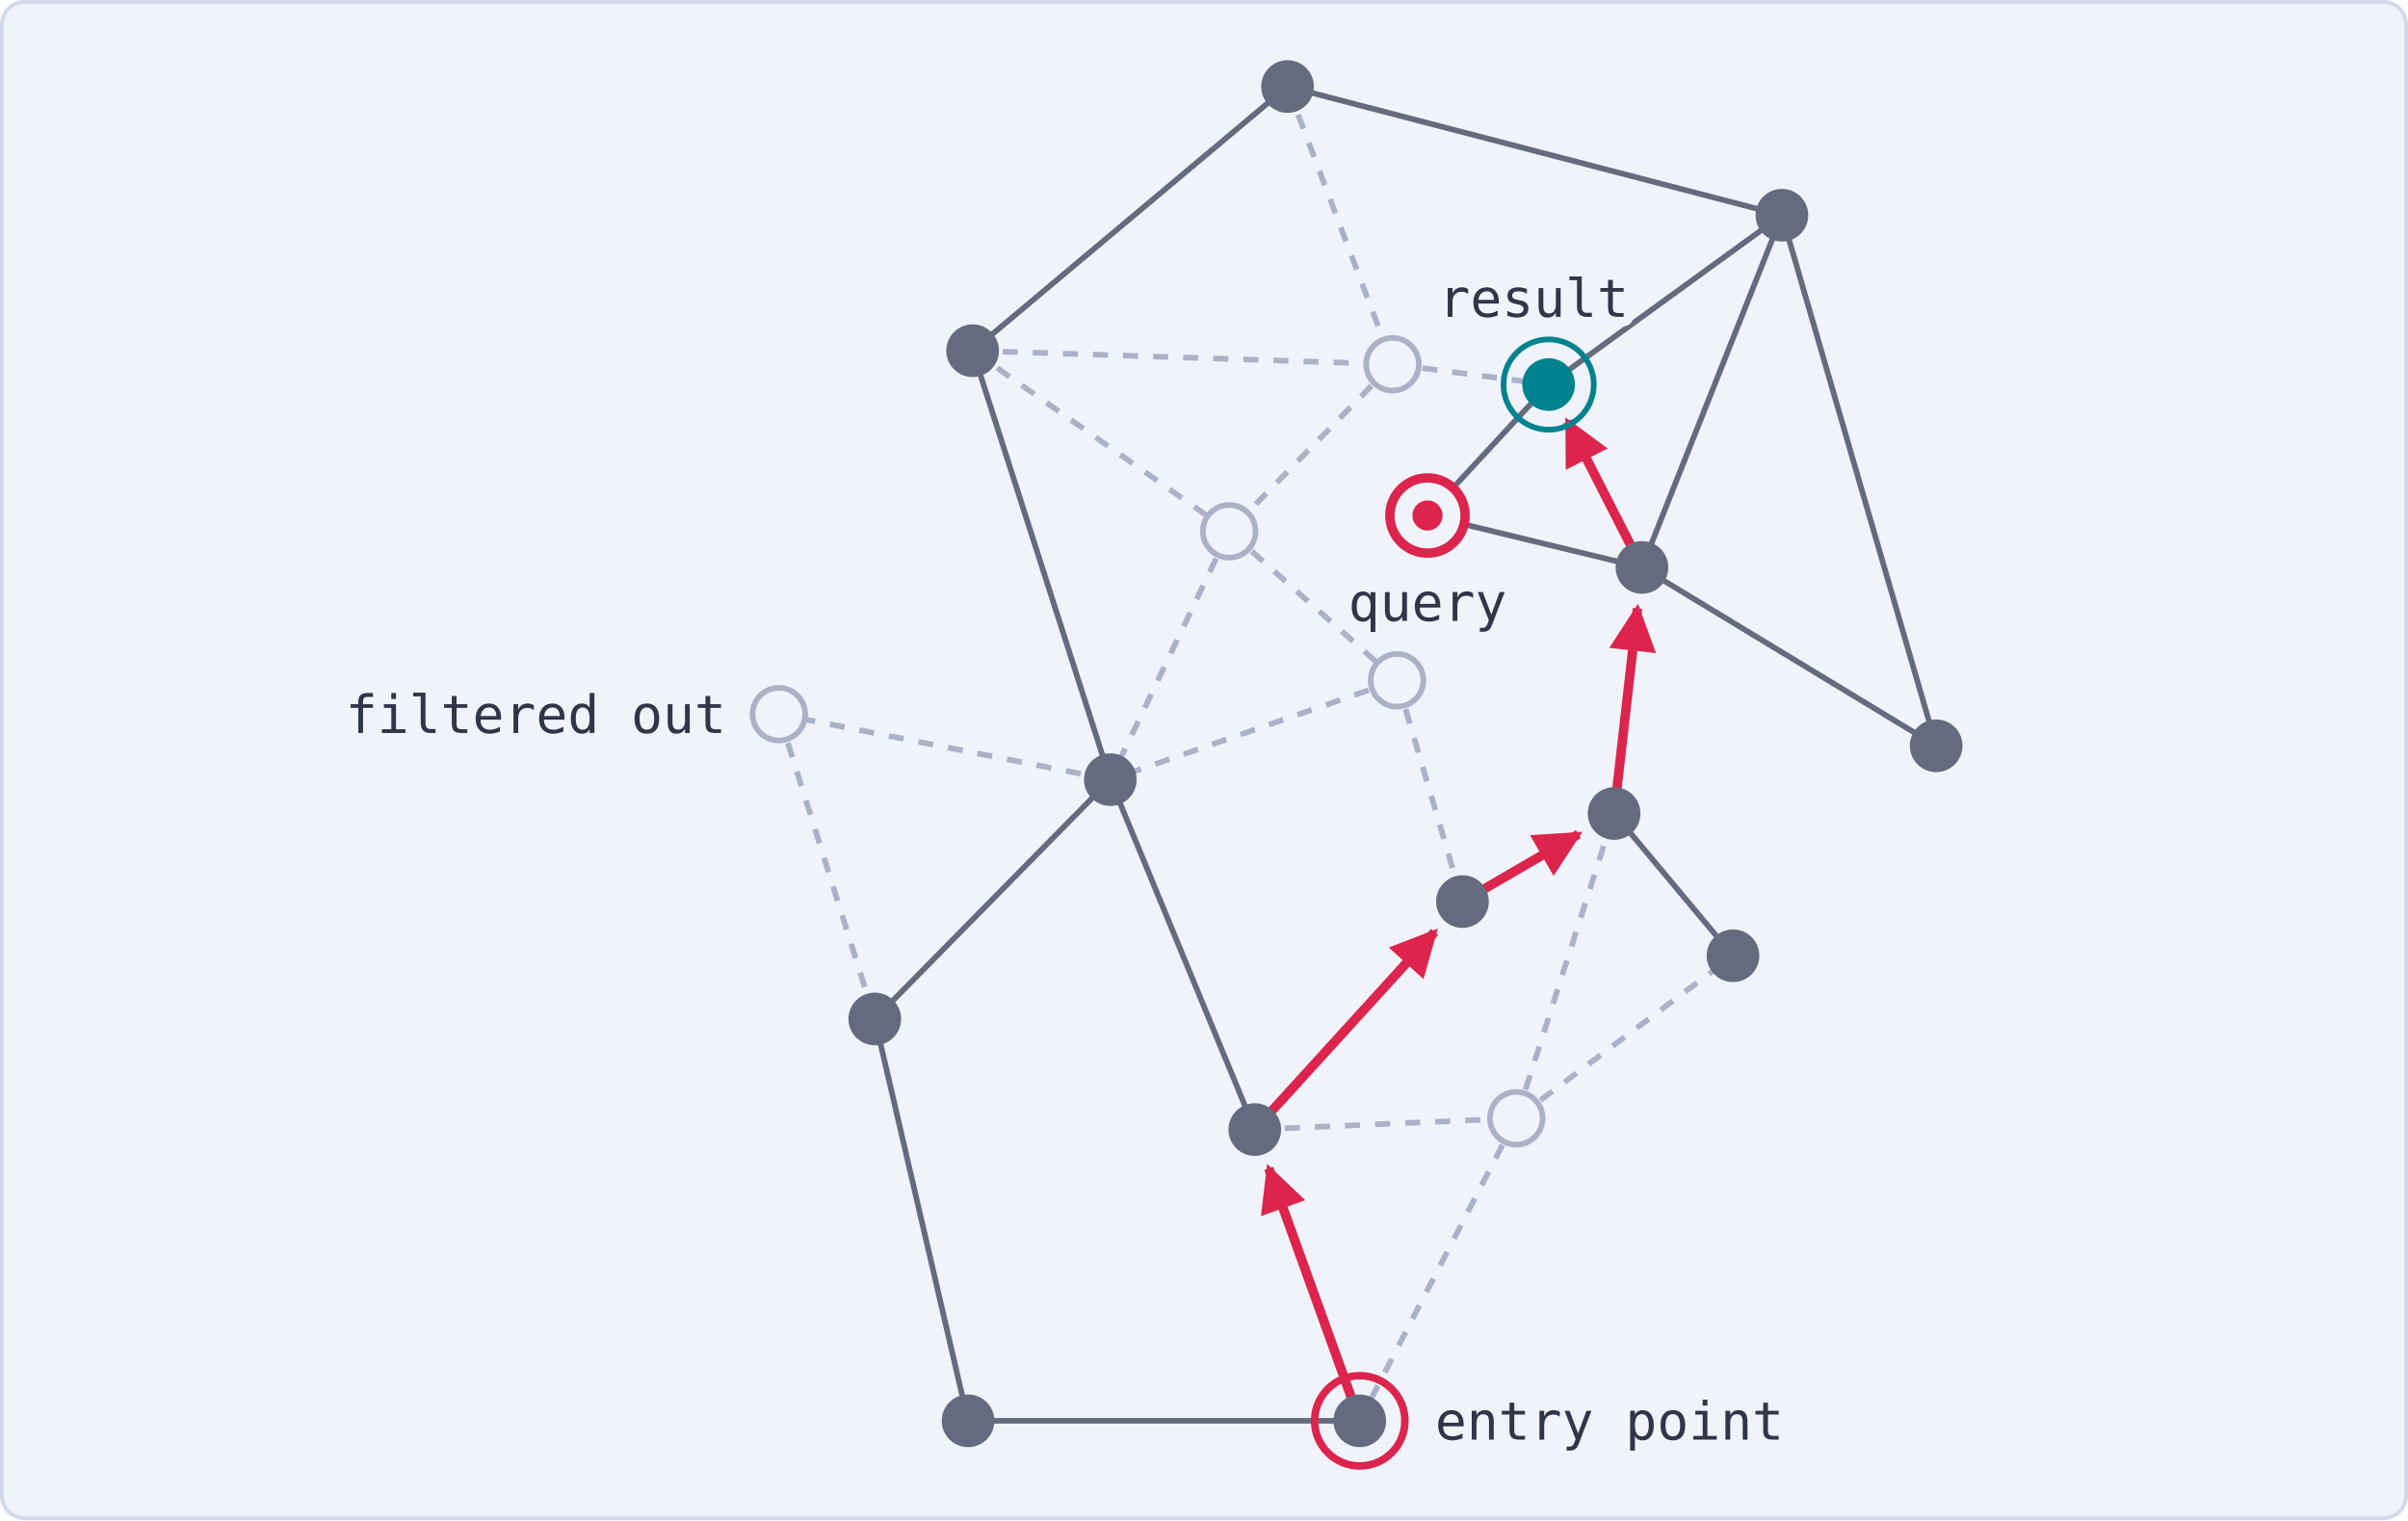
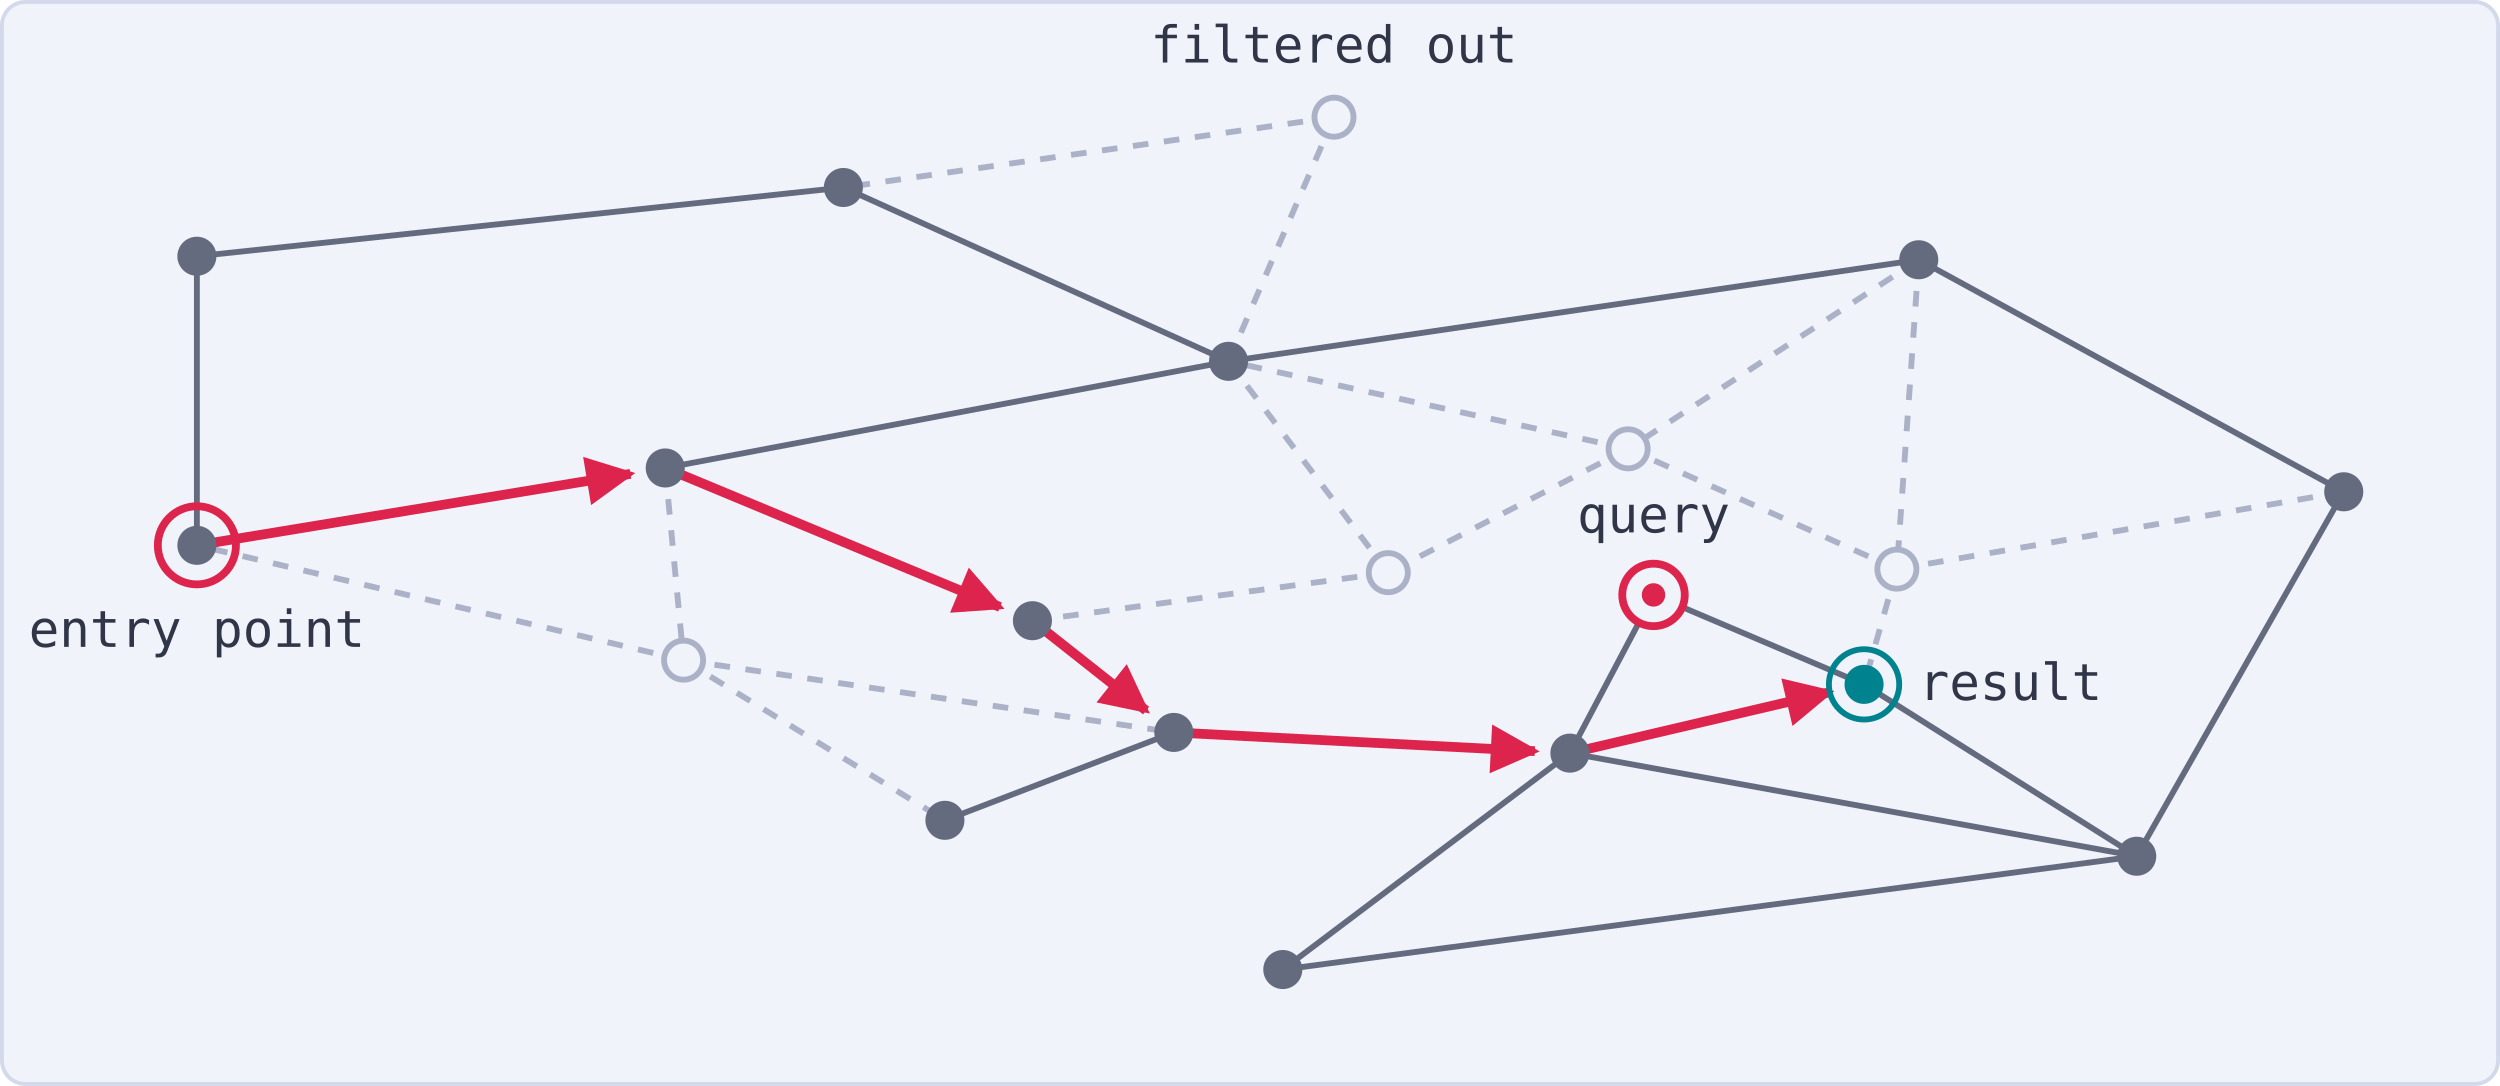
- <svg xmlns="http://www.w3.org/2000/svg" viewBox="0 0 640 404" role="img" aria-labelledby="description">
+ <svg xmlns="http://www.w3.org/2000/svg" viewBox="0 0 640 278" role="img" aria-labelledby="description">
  <defs>
    <marker id="arrow" viewBox="0 0 10 10" refX="9" refY="5" markerWidth="6" markerHeight="6" orient="auto-start-reverse">
      <path d="M0 0 L10 5 L0 10 Z" fill="#656b7f" />
    </marker>
    <marker id="arrow-accent" viewBox="0 0 10 10" refX="9" refY="5" markerWidth="5" markerHeight="5" orient="auto-start-reverse">
      <path d="M0 0 L10 5 L0 10 Z" fill="#dc244c" />
    </marker>
  </defs>
-   <rect x="0.5" y="0.5" width="639" height="403" rx="6" fill="#f0f3fa" stroke="#d3d9eb" stroke-width="1" />
+   <rect x="0.5" y="0.5" width="639" height="277" rx="6" fill="#f0f3fa" stroke="#d3d9eb" stroke-width="1" />
  <g font-family="'Geist Mono', ui-monospace, SFMono-Regular, Menlo, Consolas, monospace">
-     <line x1="342.2" y1="23" x2="473.6" y2="57.2" stroke="#656b7f" stroke-width="1.5" />
-     <line x1="342.2" y1="23" x2="258.5" y2="93.2" stroke="#656b7f" stroke-width="1.5" />
-     <line x1="342.2" y1="23" x2="370.1" y2="96.8" stroke="#abb1c7" stroke-width="1.5" stroke-dasharray="4 4" />
-     <line x1="473.6" y1="57.2" x2="411.6" y2="102.2" stroke="#656b7f" stroke-width="1.5" />
-     <line x1="473.6" y1="57.2" x2="436.4" y2="150.8" stroke="#656b7f" stroke-width="1.5" />
-     <line x1="473.6" y1="57.2" x2="514.6" y2="198.2" stroke="#656b7f" stroke-width="1.5" />
-     <line x1="258.5" y1="93.2" x2="295.1" y2="207.2" stroke="#656b7f" stroke-width="1.5" />
-     <line x1="258.5" y1="93.2" x2="326.7" y2="141.2" stroke="#abb1c7" stroke-width="1.5" stroke-dasharray="4 4" />
-     <line x1="258.5" y1="93.2" x2="370.1" y2="96.8" stroke="#abb1c7" stroke-width="1.5" stroke-dasharray="4 4" />
-     <line x1="370.1" y1="96.8" x2="411.6" y2="102.2" stroke="#abb1c7" stroke-width="1.5" stroke-dasharray="4 4" />
-     <line x1="370.1" y1="96.8" x2="326.7" y2="141.2" stroke="#abb1c7" stroke-width="1.5" stroke-dasharray="4 4" />
-     <line x1="326.7" y1="141.2" x2="371.3" y2="180.8" stroke="#abb1c7" stroke-width="1.5" stroke-dasharray="4 4" />
-     <line x1="371.3" y1="180.8" x2="295.1" y2="207.2" stroke="#abb1c7" stroke-width="1.5" stroke-dasharray="4 4" />
-     <line x1="371.3" y1="180.8" x2="388.7" y2="239.6" stroke="#abb1c7" stroke-width="1.5" stroke-dasharray="4 4" />
-     <line x1="295.1" y1="207.2" x2="207" y2="189.8" stroke="#abb1c7" stroke-width="1.5" stroke-dasharray="4 4" />
-     <line x1="207" y1="189.8" x2="232.5" y2="270.8" stroke="#abb1c7" stroke-width="1.5" stroke-dasharray="4 4" />
-     <line x1="295.1" y1="207.2" x2="232.5" y2="270.8" stroke="#656b7f" stroke-width="1.5" />
-     <line x1="295.1" y1="207.2" x2="333.5" y2="300.2" stroke="#656b7f" stroke-width="1.5" />
-     <line x1="232.5" y1="270.8" x2="257.3" y2="377.6" stroke="#656b7f" stroke-width="1.5" />
-     <line x1="257.3" y1="377.6" x2="361.4" y2="377.6" stroke="#656b7f" stroke-width="1.5" />
-     <line x1="429" y1="216.2" x2="460.6" y2="254" stroke="#656b7f" stroke-width="1.5" />
-     <line x1="436.4" y1="150.8" x2="514.6" y2="198.2" stroke="#656b7f" stroke-width="1.5" />
-     <line x1="333.5" y1="300.2" x2="403" y2="297.2" stroke="#abb1c7" stroke-width="1.5" stroke-dasharray="4 4" />
-     <line x1="403" y1="297.2" x2="429" y2="216.2" stroke="#abb1c7" stroke-width="1.5" stroke-dasharray="4 4" />
-     <line x1="403" y1="297.2" x2="460.6" y2="254" stroke="#abb1c7" stroke-width="1.5" stroke-dasharray="4 4" />
-     <line x1="403" y1="297.2" x2="361.4" y2="377.6" stroke="#abb1c7" stroke-width="1.5" stroke-dasharray="4 4" />
-     <line x1="326.7" y1="141.2" x2="295.1" y2="207.2" stroke="#abb1c7" stroke-width="1.5" stroke-dasharray="4 4" />
-     <line x1="411.6" y1="102.2" x2="379.4" y2="137" stroke="#656b7f" stroke-width="1.5" />
-     <line x1="379.4" y1="137" x2="436.4" y2="150.8" stroke="#656b7f" stroke-width="1.5" />
-     <path d="M361.4 377.6 L337.2 310.5" fill="none" stroke="#dc244c" stroke-width="2.5" marker-end="url(#arrow-accent)" />
-     <path d="M333.5 300.2 L381.3 247.7" fill="none" stroke="#dc244c" stroke-width="2.5" marker-end="url(#arrow-accent)" />
-     <path d="M388.7 239.6 L419.5 221.7" fill="none" stroke="#dc244c" stroke-width="2.5" marker-end="url(#arrow-accent)" />
-     <path d="M429.0 216.2 L435.2 161.7" fill="none" stroke="#dc244c" stroke-width="2.5" marker-end="url(#arrow-accent)" />
-     <path d="M436.4 150.8 L416.6 112.0" fill="none" stroke="#dc244c" stroke-width="2.5" marker-end="url(#arrow-accent)" />
-     <circle cx="342.2" cy="23" r="7" fill="#656b7f" />
-     <circle cx="473.6" cy="57.2" r="7" fill="#656b7f" />
-     <circle cx="258.5" cy="93.2" r="7" fill="#656b7f" />
-     <circle cx="370.1" cy="96.8" r="7" fill="#f0f3fa" stroke="#abb1c7" stroke-width="1.5" />
-     <circle cx="411.6" cy="102.2" r="7" fill="#00838f" />
-     <circle cx="411.6" cy="102.2" r="12" fill="none" stroke="#00838f" stroke-width="1.5" />
-     <circle cx="326.7" cy="141.2" r="7" fill="#f0f3fa" stroke="#abb1c7" stroke-width="1.5" />
-     <circle cx="436.4" cy="150.8" r="7" fill="#656b7f" />
-     <circle cx="371.3" cy="180.8" r="7" fill="#f0f3fa" stroke="#abb1c7" stroke-width="1.5" />
-     <circle cx="514.6" cy="198.2" r="7" fill="#656b7f" />
-     <circle cx="207" cy="189.8" r="7" fill="#f0f3fa" stroke="#abb1c7" stroke-width="1.5" />
-     <circle cx="295.1" cy="207.2" r="7" fill="#656b7f" />
-     <circle cx="429" cy="216.2" r="7" fill="#656b7f" />
-     <circle cx="388.7" cy="239.6" r="7" fill="#656b7f" />
-     <circle cx="460.6" cy="254" r="7" fill="#656b7f" />
-     <circle cx="232.5" cy="270.8" r="7" fill="#656b7f" />
-     <circle cx="333.5" cy="300.2" r="7" fill="#656b7f" />
-     <circle cx="403" cy="297.2" r="7" fill="#f0f3fa" stroke="#abb1c7" stroke-width="1.5" />
-     <circle cx="257.3" cy="377.6" r="7" fill="#656b7f" />
-     <circle cx="361.4" cy="377.6" r="7" fill="#656b7f" />
-     <circle cx="379.4" cy="137" r="10" fill="#f0f3fa" stroke="#dc244c" stroke-width="2.5" />
-     <circle cx="379.4" cy="137" r="4" fill="#dc244c" />
-     <text x="379.4" y="165" font-size="14" text-anchor="middle" fill="#303547" stroke="#f0f3fa" stroke-width="5" stroke-linejoin="round" paint-order="stroke">query</text>
-     <circle cx="361.4" cy="377.6" r="12" fill="none" stroke="#dc244c" stroke-width="2" />
-     <text x="381.4" y="382.6" font-size="14" fill="#303547">entry point</text>
-     <text x="193" y="194.8" font-size="14" text-anchor="end" fill="#303547" stroke="#f0f3fa" stroke-width="5" stroke-linejoin="round" paint-order="stroke">filtered out</text>
-     <text x="407.6" y="84.2" font-size="14" text-anchor="middle" fill="#303547" stroke="#f0f3fa" stroke-width="5" stroke-linejoin="round" paint-order="stroke">result</text>
+     <line x1="600" y1="125.9" x2="547" y2="219.2" stroke="#656b7f" stroke-width="1.5" />
+     <line x1="600" y1="125.9" x2="491.2" y2="66.5" stroke="#656b7f" stroke-width="1.5" />
+     <line x1="600" y1="125.9" x2="485.6" y2="145.7" stroke="#abb1c7" stroke-width="1.5" stroke-dasharray="4 4" />
+     <line x1="547" y1="219.2" x2="477.2" y2="175.2" stroke="#656b7f" stroke-width="1.5" />
+     <line x1="547" y1="219.2" x2="401.9" y2="192.8" stroke="#656b7f" stroke-width="1.5" />
+     <line x1="547" y1="219.2" x2="328.4" y2="248.2" stroke="#656b7f" stroke-width="1.5" />
+     <line x1="491.2" y1="66.5" x2="314.5" y2="92.5" stroke="#656b7f" stroke-width="1.5" />
+     <line x1="491.2" y1="66.5" x2="416.8" y2="114.9" stroke="#abb1c7" stroke-width="1.5" stroke-dasharray="4 4" />
+     <line x1="491.2" y1="66.5" x2="485.6" y2="145.7" stroke="#abb1c7" stroke-width="1.5" stroke-dasharray="4 4" />
+     <line x1="485.6" y1="145.7" x2="477.2" y2="175.2" stroke="#abb1c7" stroke-width="1.5" stroke-dasharray="4 4" />
+     <line x1="485.6" y1="145.7" x2="416.8" y2="114.9" stroke="#abb1c7" stroke-width="1.5" stroke-dasharray="4 4" />
+     <line x1="416.8" y1="114.9" x2="355.4" y2="146.6" stroke="#abb1c7" stroke-width="1.5" stroke-dasharray="4 4" />
+     <line x1="355.4" y1="146.6" x2="314.5" y2="92.5" stroke="#abb1c7" stroke-width="1.5" stroke-dasharray="4 4" />
+     <line x1="355.4" y1="146.6" x2="264.3" y2="158.9" stroke="#abb1c7" stroke-width="1.5" stroke-dasharray="4 4" />
+     <line x1="314.5" y1="92.5" x2="341.5" y2="30" stroke="#abb1c7" stroke-width="1.5" stroke-dasharray="4 4" />
+     <line x1="341.5" y1="30" x2="215.9" y2="48" stroke="#abb1c7" stroke-width="1.5" stroke-dasharray="4 4" />
+     <line x1="314.5" y1="92.5" x2="215.9" y2="48" stroke="#656b7f" stroke-width="1.5" />
+     <line x1="314.5" y1="92.5" x2="170.3" y2="119.8" stroke="#656b7f" stroke-width="1.5" />
+     <line x1="215.9" y1="48" x2="50.4" y2="65.6" stroke="#656b7f" stroke-width="1.5" />
+     <line x1="50.4" y1="65.6" x2="50.4" y2="139.6" stroke="#656b7f" stroke-width="1.5" />
+     <line x1="300.5" y1="187.5" x2="241.9" y2="210" stroke="#656b7f" stroke-width="1.5" />
+     <line x1="401.9" y1="192.8" x2="328.4" y2="248.2" stroke="#656b7f" stroke-width="1.5" />
+     <line x1="170.3" y1="119.8" x2="175" y2="169" stroke="#abb1c7" stroke-width="1.5" stroke-dasharray="4 4" />
+     <line x1="175" y1="169" x2="300.5" y2="187.5" stroke="#abb1c7" stroke-width="1.5" stroke-dasharray="4 4" />
+     <line x1="175" y1="169" x2="241.9" y2="210" stroke="#abb1c7" stroke-width="1.5" stroke-dasharray="4 4" />
+     <line x1="175" y1="169" x2="50.4" y2="139.6" stroke="#abb1c7" stroke-width="1.5" stroke-dasharray="4 4" />
+     <line x1="416.8" y1="114.9" x2="314.5" y2="92.5" stroke="#abb1c7" stroke-width="1.5" stroke-dasharray="4 4" />
+     <line x1="477.2" y1="175.2" x2="423.3" y2="152.3" stroke="#656b7f" stroke-width="1.5" />
+     <line x1="423.3" y1="152.3" x2="401.9" y2="192.8" stroke="#656b7f" stroke-width="1.5" />
+     <path d="M50.4 139.6 L161.4 121.3" fill="none" stroke="#dc244c" stroke-width="2.5" marker-end="url(#arrow-accent)" />
+     <path d="M170.3 119.8 L256.0 155.4" fill="none" stroke="#dc244c" stroke-width="2.5" marker-end="url(#arrow-accent)" />
+     <path d="M264.3 158.9 L293.4 181.9" fill="none" stroke="#dc244c" stroke-width="2.5" marker-end="url(#arrow-accent)" />
+     <path d="M300.5 187.5 L392.9 192.3" fill="none" stroke="#dc244c" stroke-width="2.5" marker-end="url(#arrow-accent)" />
+     <path d="M401.9 192.8 L468.4 177.2" fill="none" stroke="#dc244c" stroke-width="2.5" marker-end="url(#arrow-accent)" />
+     <circle cx="600" cy="125.9" r="5" fill="#656b7f" />
+     <circle cx="547" cy="219.2" r="5" fill="#656b7f" />
+     <circle cx="491.2" cy="66.5" r="5" fill="#656b7f" />
+     <circle cx="485.6" cy="145.7" r="5" fill="#f0f3fa" stroke="#abb1c7" stroke-width="1.5" />
+     <circle cx="477.2" cy="175.2" r="5" fill="#00838f" />
+     <circle cx="477.2" cy="175.2" r="9" fill="none" stroke="#00838f" stroke-width="1.5" />
+     <circle cx="416.8" cy="114.9" r="5" fill="#f0f3fa" stroke="#abb1c7" stroke-width="1.5" />
+     <circle cx="401.9" cy="192.8" r="5" fill="#656b7f" />
+     <circle cx="355.4" cy="146.6" r="5" fill="#f0f3fa" stroke="#abb1c7" stroke-width="1.5" />
+     <circle cx="328.4" cy="248.2" r="5" fill="#656b7f" />
+     <circle cx="341.5" cy="30" r="5" fill="#f0f3fa" stroke="#abb1c7" stroke-width="1.5" />
+     <circle cx="314.5" cy="92.5" r="5" fill="#656b7f" />
+     <circle cx="300.5" cy="187.5" r="5" fill="#656b7f" />
+     <circle cx="264.3" cy="158.9" r="5" fill="#656b7f" />
+     <circle cx="241.9" cy="210" r="5" fill="#656b7f" />
+     <circle cx="215.9" cy="48" r="5" fill="#656b7f" />
+     <circle cx="170.3" cy="119.8" r="5" fill="#656b7f" />
+     <circle cx="175" cy="169" r="5" fill="#f0f3fa" stroke="#abb1c7" stroke-width="1.5" />
+     <circle cx="50.4" cy="65.6" r="5" fill="#656b7f" />
+     <circle cx="50.4" cy="139.6" r="5" fill="#656b7f" />
+     <circle cx="423.3" cy="152.3" r="8" fill="#f0f3fa" stroke="#dc244c" stroke-width="2" />
+     <circle cx="423.3" cy="152.3" r="3" fill="#dc244c" />
+     <text x="423.3" y="136.3" font-size="13" text-anchor="middle" fill="#303547" stroke="#f0f3fa" stroke-width="5" stroke-linejoin="round" paint-order="stroke">query</text>
+     <circle cx="50.4" cy="139.6" r="10" fill="none" stroke="#dc244c" stroke-width="2" />
+     <text x="50.4" y="165.6" font-size="13" text-anchor="middle" fill="#303547" stroke="#f0f3fa" stroke-width="5" stroke-linejoin="round" paint-order="stroke">entry point</text>
+     <text x="341.5" y="16" font-size="13" text-anchor="middle" fill="#303547" stroke="#f0f3fa" stroke-width="5" stroke-linejoin="round" paint-order="stroke">filtered out</text>
+     <text x="491.2" y="179.2" font-size="13" fill="#303547" stroke="#f0f3fa" stroke-width="5" stroke-linejoin="round" paint-order="stroke">result</text>
  </g>
</svg>
